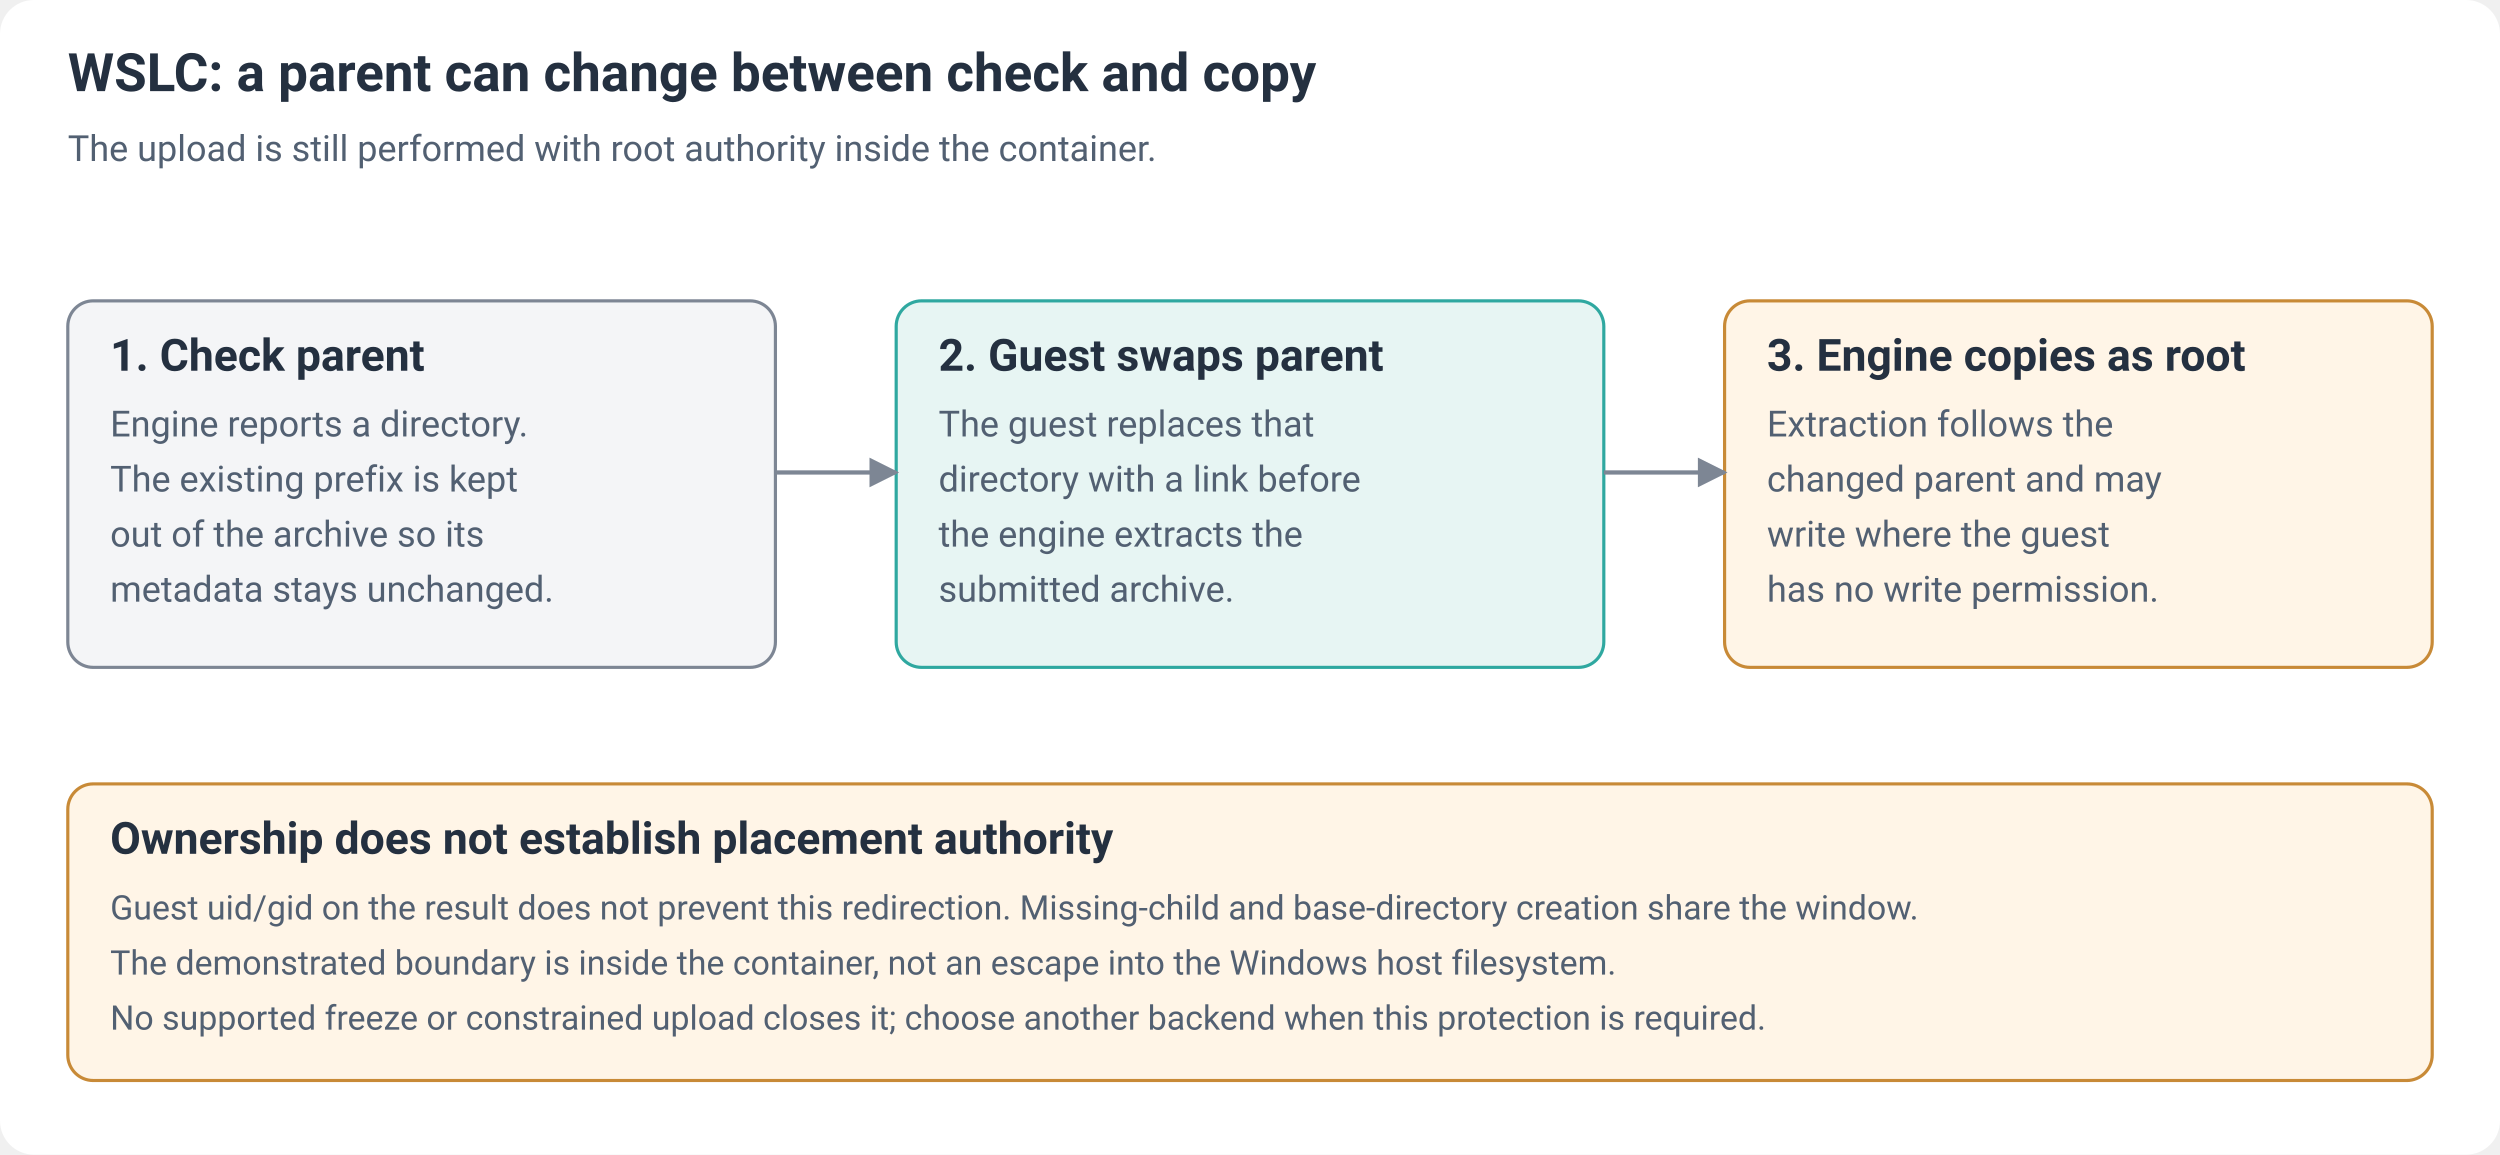
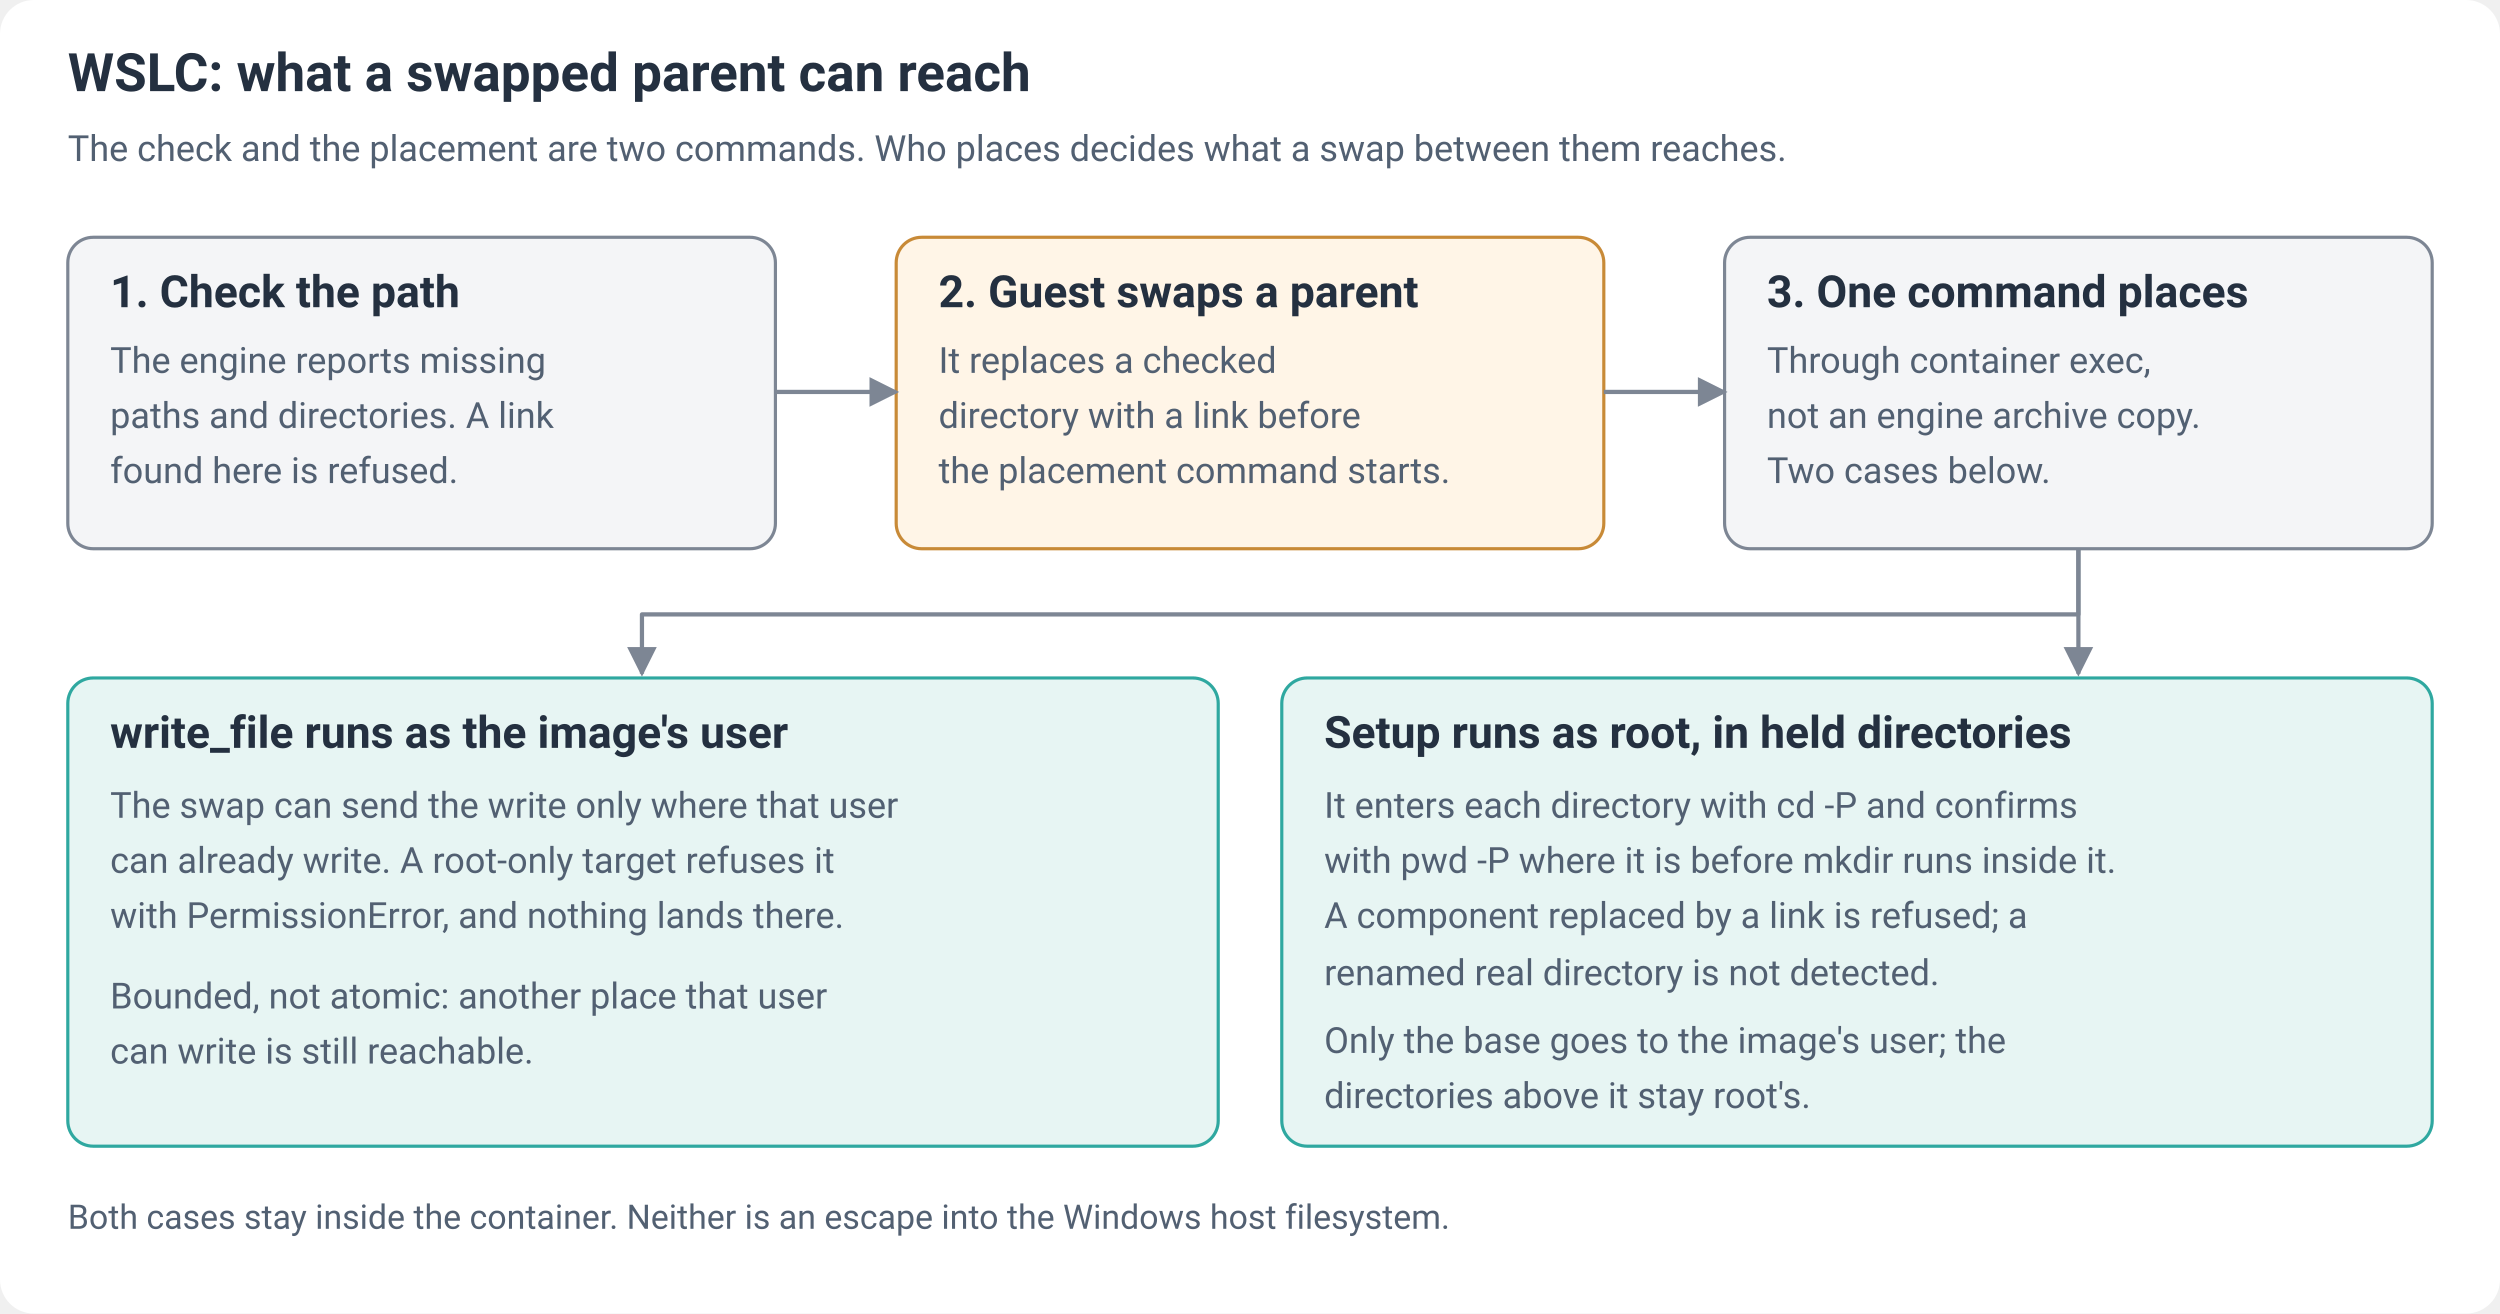
- <svg xmlns="http://www.w3.org/2000/svg" viewBox="0 0 1180 545" width="1180" height="545" role="img" aria-labelledby="wslc-write-window-title wslc-write-window-desc" font-family="ui-sans-serif, system-ui, -apple-system, 'Segoe UI', Roboto, Helvetica, Arial, sans-serif">
+ <svg xmlns="http://www.w3.org/2000/svg" viewBox="0 0 1180 620" width="1180" height="620" role="img" aria-labelledby="wslc-write-window-title wslc-write-window-desc" font-family="ui-sans-serif, system-ui, -apple-system, 'Segoe UI', Roboto, Helvetica, Arial, sans-serif">
  <defs>
    <marker id="wslc-write-window-arrow" viewBox="0 0 10 10" refX="9" refY="5" markerWidth="7" markerHeight="7" orient="auto-start-reverse">
      <path d="M 0 0 L 10 5 L 0 10 z" fill="#7d8694" />
    </marker>
  </defs>
-   <rect width="1180" height="545" rx="16" fill="#ffffff" />
-   <text x="32" y="43" font-size="25" font-weight="600" fill="#243040">WSLC: a parent can change between check and copy</text>
-   <text x="32" y="76" font-size="17" font-weight="400" fill="#526072">The upload is still performed with root authority inside the container.</text>
-   <rect x="32" y="142" width="334" height="173" rx="12" fill="#f4f5f7" stroke="#7d8694" stroke-width="1.5" />
-   <text x="52" y="175" font-size="21" font-weight="600" fill="#243040">1. Check parent</text>
-   <text x="52" y="206" font-size="17" font-weight="400" fill="#526072">Engine reports a directory.</text>
-   <text x="52" y="232" font-size="17" font-weight="400" fill="#526072">The existing prefix is kept</text>
-   <text x="52" y="258" font-size="17" font-weight="400" fill="#526072">out of the archive so its</text>
-   <text x="52" y="284" font-size="17" font-weight="400" fill="#526072">metadata stays unchanged.</text>
-   <rect x="423" y="142" width="334" height="173" rx="12" fill="#e7f5f3" stroke="#2fa8a0" stroke-width="1.5" />
-   <text x="443" y="175" font-size="21" font-weight="600" fill="#243040">2. Guest swaps parent</text>
-   <text x="443" y="206" font-size="17" font-weight="400" fill="#526072">The guest replaces that</text>
-   <text x="443" y="232" font-size="17" font-weight="400" fill="#526072">directory with a link before</text>
-   <text x="443" y="258" font-size="17" font-weight="400" fill="#526072">the engine extracts the</text>
-   <text x="443" y="284" font-size="17" font-weight="400" fill="#526072">submitted archive.</text>
-   <rect x="814" y="142" width="334" height="173" rx="12" fill="#fff5e7" stroke="#c88a37" stroke-width="1.5" />
-   <text x="834" y="175" font-size="21" font-weight="600" fill="#243040">3. Engine copies as root</text>
-   <text x="834" y="206" font-size="17" font-weight="400" fill="#526072">Extraction follows the</text>
-   <text x="834" y="232" font-size="17" font-weight="400" fill="#526072">changed parent and may</text>
-   <text x="834" y="258" font-size="17" font-weight="400" fill="#526072">write where the guest</text>
-   <text x="834" y="284" font-size="17" font-weight="400" fill="#526072">has no write permission.</text>
-   <path d="M 366 223 L 423 223" fill="none" stroke="#7d8694" stroke-width="2" stroke-linejoin="round" marker-end="url(#wslc-write-window-arrow)" />
-   <path d="M 757 223 L 814 223" fill="none" stroke="#7d8694" stroke-width="2" stroke-linejoin="round" marker-end="url(#wslc-write-window-arrow)" />
-   <rect x="32" y="370" width="1116" height="140" rx="12" fill="#fff5e7" stroke="#c88a37" stroke-width="1.5" />
-   <text x="52" y="403" font-size="21" font-weight="600" fill="#243040">Ownership does not establish placement authority</text>
-   <text x="52" y="434" font-size="16" font-weight="400" fill="#526072">Guest uid/gid on the result does not prevent this redirection. Missing-child and base-directory creation share the window.</text>
-   <text x="52" y="460" font-size="16" font-weight="400" fill="#526072">The demonstrated boundary is inside the container, not an escape into the Windows host filesystem.</text>
-   <text x="52" y="486" font-size="16" font-weight="400" fill="#526072">No supported freeze or constrained upload closes it; choose another backend when this protection is required.</text>
+   <rect width="1180" height="620" rx="16" fill="#ffffff" />
+   <text x="32" y="43" font-size="25" font-weight="600" fill="#243040">WSLC: what a swapped parent can reach</text>
+   <text x="32" y="76" font-size="17" font-weight="400" fill="#526072">The check and the placement are two commands. Who places decides what a swap between them reaches.</text>
+   <rect x="32" y="112" width="334" height="147" rx="12" fill="#f4f5f7" stroke="#7d8694" stroke-width="1.5" />
+   <text x="52" y="145" font-size="21" font-weight="600" fill="#243040">1. Check the path</text>
+   <text x="52" y="176" font-size="17" font-weight="400" fill="#526072">The engine reports missing</text>
+   <text x="52" y="202" font-size="17" font-weight="400" fill="#526072">paths and directories. A link</text>
+   <text x="52" y="228" font-size="17" font-weight="400" fill="#526072">found here is refused.</text>
+   <rect x="423" y="112" width="334" height="147" rx="12" fill="#fff5e7" stroke="#c88a37" stroke-width="1.5" />
+   <text x="443" y="145" font-size="21" font-weight="600" fill="#243040">2. Guest swaps a parent</text>
+   <text x="443" y="176" font-size="17" font-weight="400" fill="#526072">It replaces a checked</text>
+   <text x="443" y="202" font-size="17" font-weight="400" fill="#526072">directory with a link before</text>
+   <text x="443" y="228" font-size="17" font-weight="400" fill="#526072">the placement command starts.</text>
+   <rect x="814" y="112" width="334" height="147" rx="12" fill="#f4f5f7" stroke="#7d8694" stroke-width="1.5" />
+   <text x="834" y="145" font-size="21" font-weight="600" fill="#243040">3. One command places</text>
+   <text x="834" y="176" font-size="17" font-weight="400" fill="#526072">Through container exec,</text>
+   <text x="834" y="202" font-size="17" font-weight="400" fill="#526072">not an engine archive copy.</text>
+   <text x="834" y="228" font-size="17" font-weight="400" fill="#526072">Two cases below.</text>
+   <path d="M 366 185 L 423 185" fill="none" stroke="#7d8694" stroke-width="2" stroke-linejoin="round" marker-end="url(#wslc-write-window-arrow)" />
+   <path d="M 757 185 L 814 185" fill="none" stroke="#7d8694" stroke-width="2" stroke-linejoin="round" marker-end="url(#wslc-write-window-arrow)" />
+   <path d="M 981 259 L 981 290 L 303 290 L 303 318" fill="none" stroke="#7d8694" stroke-width="2" stroke-linejoin="round" marker-end="url(#wslc-write-window-arrow)" />
+   <path d="M 981 259 L 981 318" fill="none" stroke="#7d8694" stroke-width="2" stroke-linejoin="round" marker-end="url(#wslc-write-window-arrow)" />
+   <rect x="32" y="320" width="543" height="221" rx="12" fill="#e7f5f3" stroke="#2fa8a0" stroke-width="1.5" />
+   <text x="52" y="353" font-size="21" font-weight="600" fill="#243040">write_file runs as the image's user</text>
+   <text x="52" y="386" font-size="17" font-weight="400" fill="#526072">The swap can send the write only where that user</text>
+   <text x="52" y="412" font-size="17" font-weight="400" fill="#526072">can already write. A root-only target refuses it</text>
+   <text x="52" y="438" font-size="17" font-weight="400" fill="#526072">with PermissionError, and nothing lands there.</text>
+   <text x="52" y="476" font-size="17" font-weight="400" fill="#526072">Bounded, not atomic: another place that user</text>
+   <text x="52" y="502" font-size="17" font-weight="400" fill="#526072">can write is still reachable.</text>
+   <rect x="605" y="320" width="543" height="221" rx="12" fill="#e7f5f3" stroke="#2fa8a0" stroke-width="1.5" />
+   <text x="625" y="353" font-size="21" font-weight="600" fill="#243040">Setup runs as root, in held directories</text>
+   <text x="625" y="386" font-size="17" font-weight="400" fill="#526072">It enters each directory with cd -P and confirms</text>
+   <text x="625" y="412" font-size="17" font-weight="400" fill="#526072">with pwd -P where it is before mkdir runs inside it.</text>
+   <text x="625" y="438" font-size="17" font-weight="400" fill="#526072">A component replaced by a link is refused; a</text>
+   <text x="625" y="465" font-size="17" font-weight="400" fill="#526072">renamed real directory is not detected.</text>
+   <text x="625" y="497" font-size="17" font-weight="400" fill="#526072">Only the base goes to the image's user; the</text>
+   <text x="625" y="523" font-size="17" font-weight="400" fill="#526072">directories above it stay root's.</text>
+   <text x="32" y="580" font-size="16" font-weight="400" fill="#526072">Both cases stay inside the container. Neither is an escape into the Windows host filesystem.</text>
</svg>
